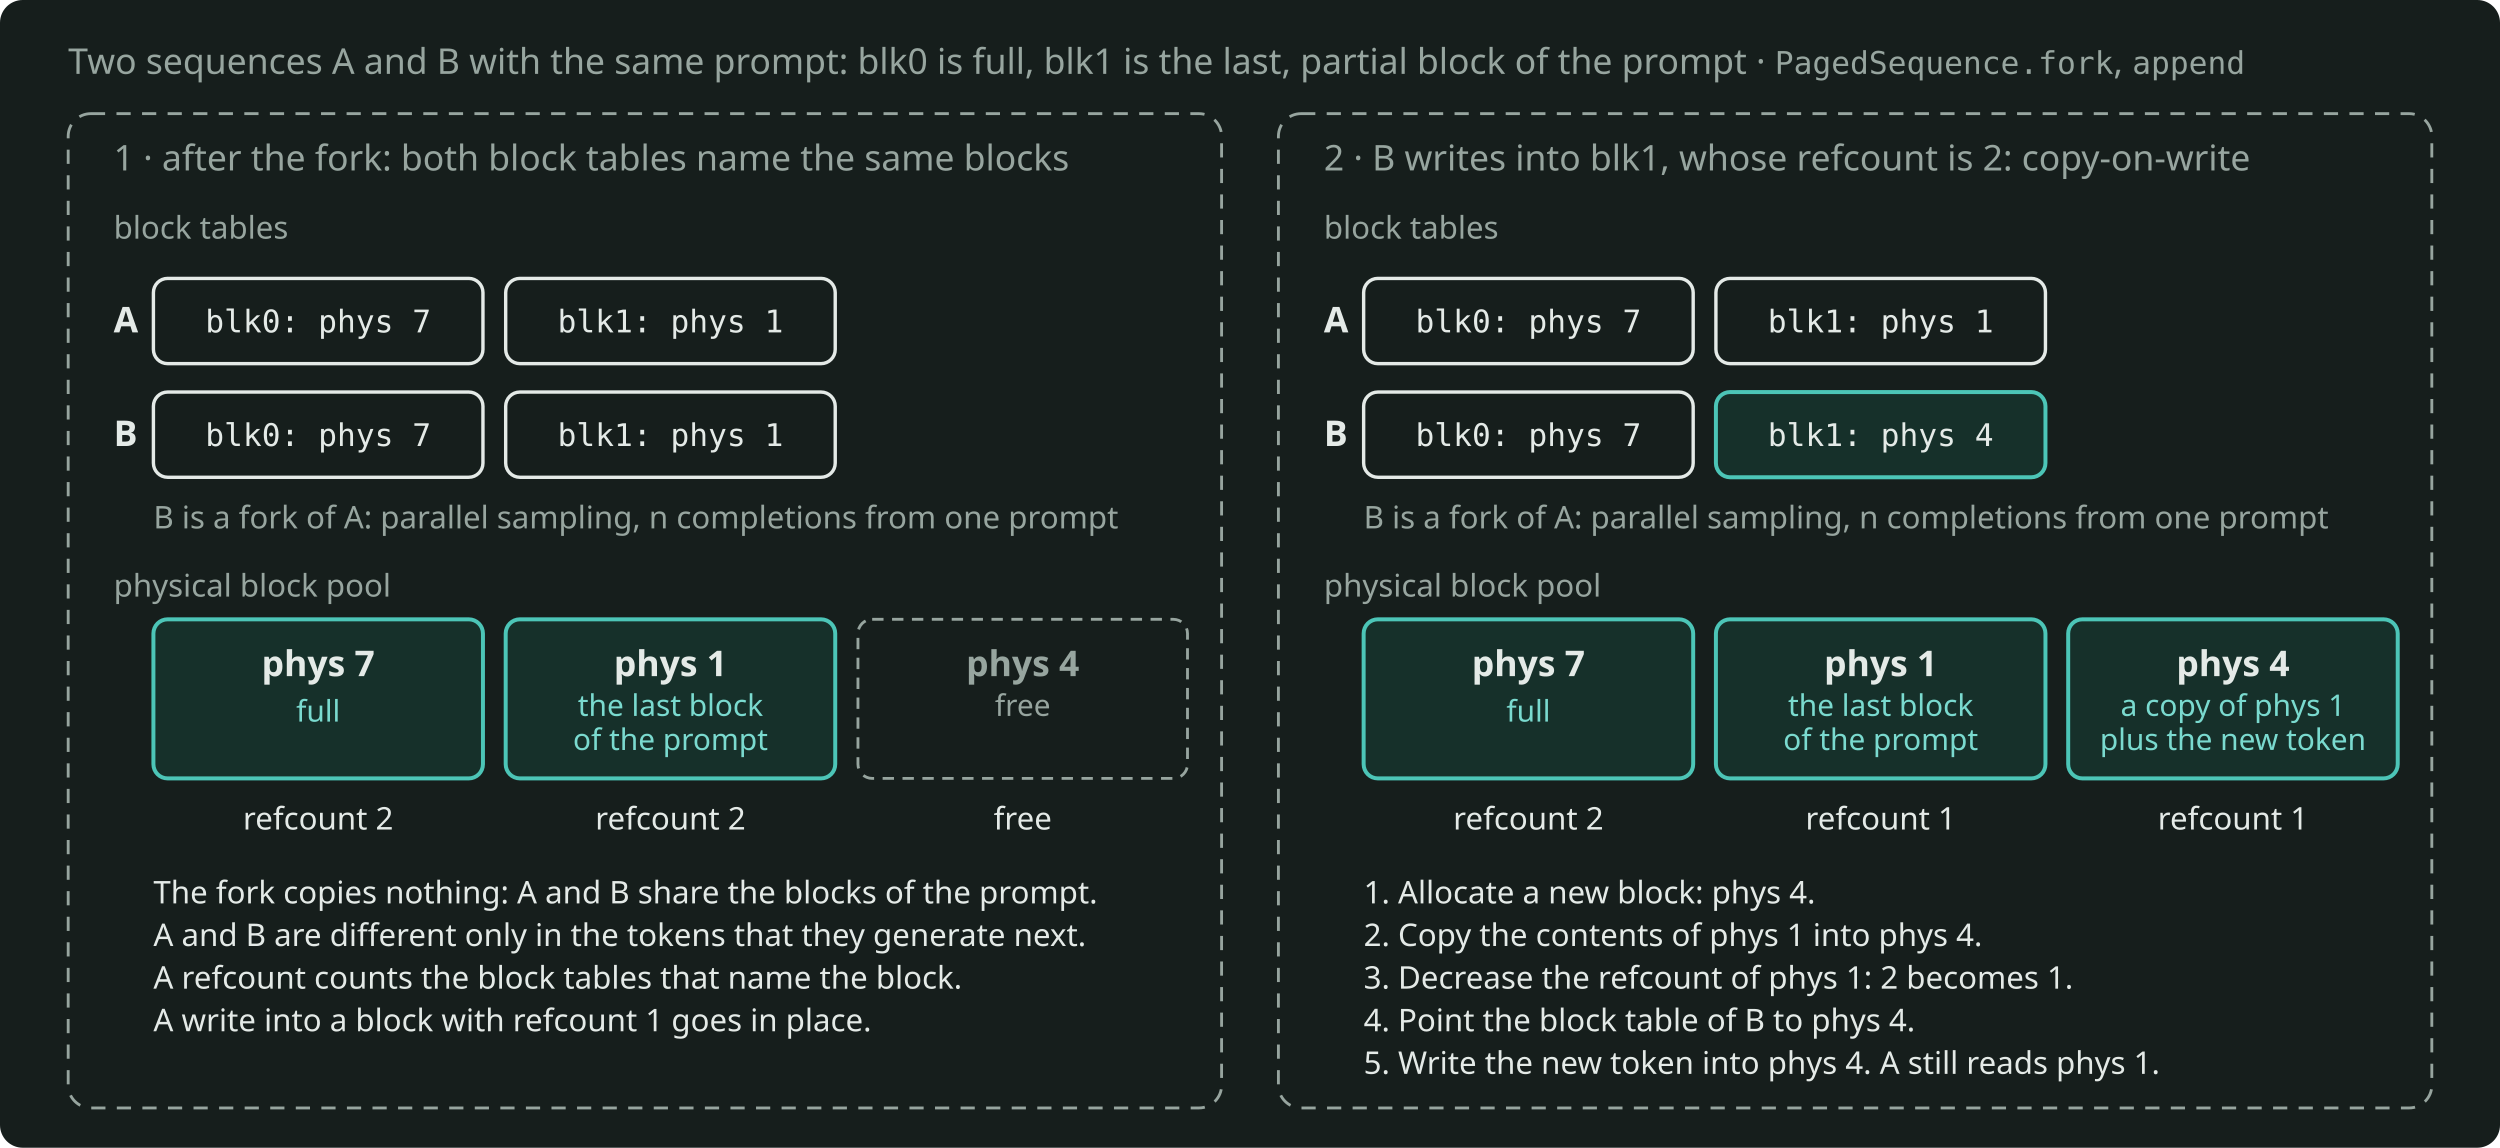
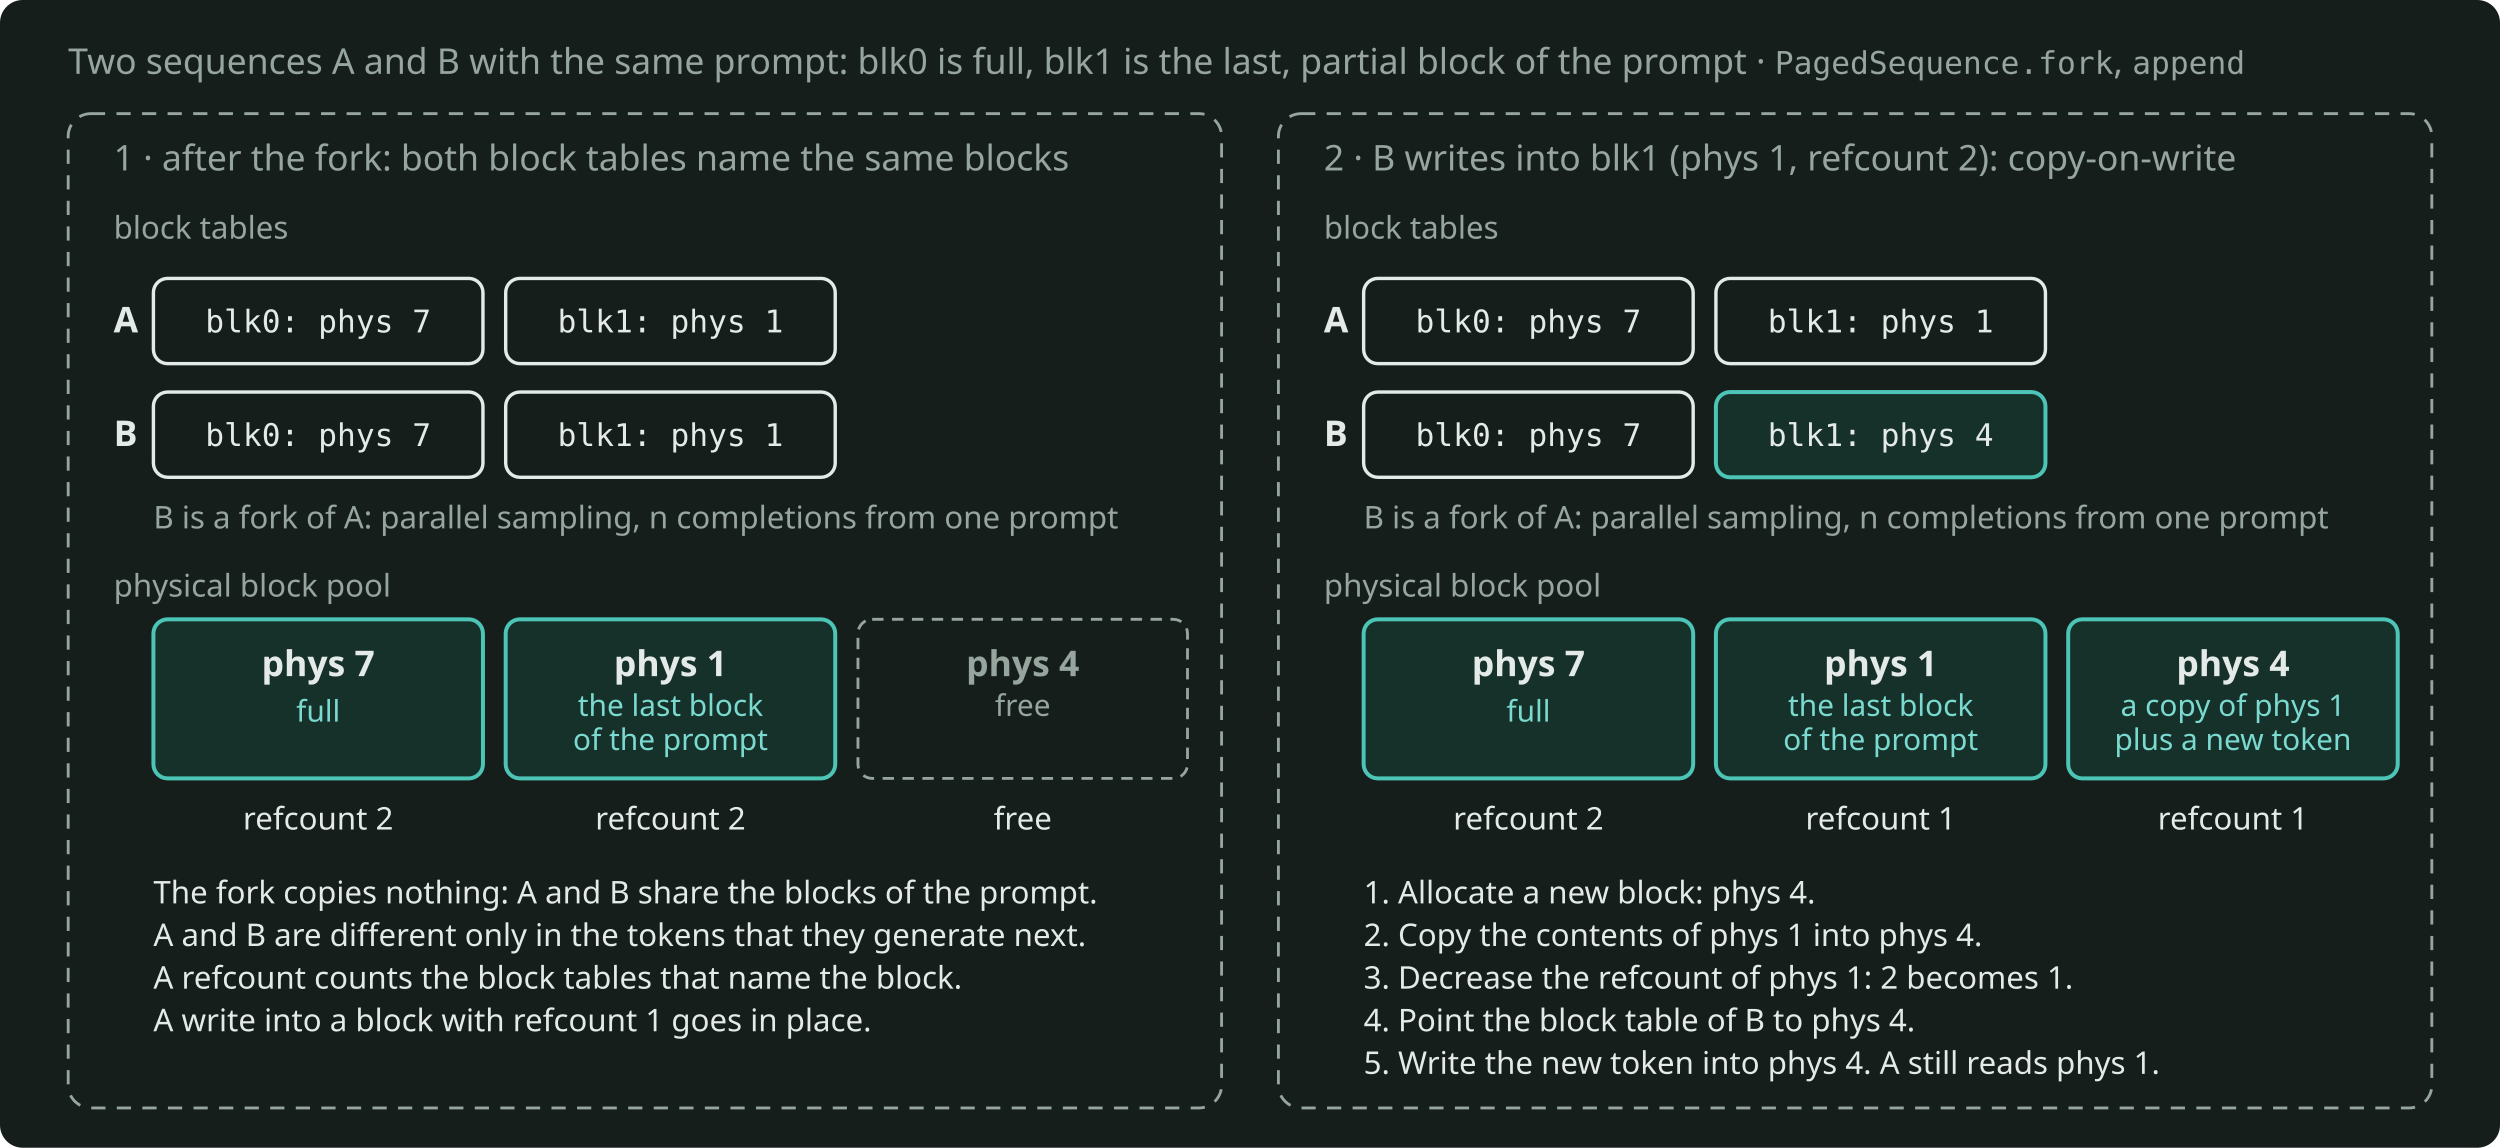
- <svg xmlns="http://www.w3.org/2000/svg" width="880" height="404" viewBox="0 0 880 404" role="img" aria-label="After a fork, the block tables of A and B name the same physical blocks with refcount 2. When B writes into the shared partial block, the engine allocates a new block, copies the contents, decreases the old refcount and points the block table of B to the new block." style="color: #E4EAE7">
+ <svg xmlns="http://www.w3.org/2000/svg" width="880" height="404" viewBox="0 0 880 404" role="img" aria-label="After a fork, A and B share the blocks of the prompt with refcount 2, and a write by B into the shared partial block copies it into a new block for B." style="color: #E4EAE7">
  <rect x="0" y="0" width="880" height="404" rx="8" fill="#161E1C" />
  <g font-family="Bricolage Grotesque, system-ui, sans-serif" font-size="12.5" fill="currentColor">
    <text x="24" y="26" fill="#97A59F">Two sequences A and B with the same prompt: blk0 is full, blk1 is the last, partial block of the prompt · <tspan font-family="JetBrains Mono, monospace" font-size="11">PagedSequence.fork</tspan>, <tspan font-family="JetBrains Mono, monospace" font-size="11">append</tspan>
    </text>
    <rect x="24" y="40" width="406" height="350" rx="8" fill="none" stroke="#97A59F" stroke-width="1" stroke-dasharray="5 4" />
    <text x="40" y="60" fill="#97A59F">1 · after the fork: both block tables name the same blocks</text>
    <text x="40" y="84" font-size="11" fill="#97A59F">block tables</text>
    <text x="40" y="117" font-weight="600">A</text>
    <rect x="54" y="98" width="116" height="30" rx="5" fill="none" stroke="currentColor" stroke-width="1.2" />
    <text x="112" y="117" text-anchor="middle" font-family="JetBrains Mono, monospace" font-size="11">blk0: phys 7</text>
    <rect x="178" y="98" width="116" height="30" rx="5" fill="none" stroke="currentColor" stroke-width="1.2" />
    <text x="236" y="117" text-anchor="middle" font-family="JetBrains Mono, monospace" font-size="11">blk1: phys 1</text>
    <text x="40" y="157" font-weight="600">B</text>
    <rect x="54" y="138" width="116" height="30" rx="5" fill="none" stroke="currentColor" stroke-width="1.2" />
    <text x="112" y="157" text-anchor="middle" font-family="JetBrains Mono, monospace" font-size="11">blk0: phys 7</text>
    <rect x="178" y="138" width="116" height="30" rx="5" fill="none" stroke="currentColor" stroke-width="1.2" />
    <text x="236" y="157" text-anchor="middle" font-family="JetBrains Mono, monospace" font-size="11">blk1: phys 1</text>
    <text x="54" y="186" font-size="11" fill="#97A59F">B is a fork of A: parallel sampling, n completions from one prompt</text>
    <text x="40" y="210" font-size="11" fill="#97A59F">physical block pool</text>
    <rect x="54" y="218" width="116" height="56" rx="5" fill="#16302A" stroke="#4CC5B7" stroke-width="1.4" />
    <text x="112" y="238" text-anchor="middle" font-weight="600">phys 7</text>
    <text x="112" y="254" text-anchor="middle" font-size="10.5" fill="#7ADACF">full</text>
    <rect x="178" y="218" width="116" height="56" rx="5" fill="#16302A" stroke="#4CC5B7" stroke-width="1.4" />
    <text x="236" y="238" text-anchor="middle" font-weight="600">phys 1</text>
    <text x="236" y="252" text-anchor="middle" font-size="10.5" fill="#7ADACF">the last block</text>
    <text x="236" y="264" text-anchor="middle" font-size="10.5" fill="#7ADACF">of the prompt</text>
    <rect x="302" y="218" width="116" height="56" rx="5" fill="none" stroke="#97A59F" stroke-width="1" stroke-dasharray="4 3" />
    <text x="360" y="238" text-anchor="middle" font-weight="600" fill="#97A59F">phys 4</text>
    <text x="360" y="252" text-anchor="middle" font-size="10.5" fill="#97A59F">free</text>
-     <text x="360" y="264" text-anchor="middle" font-size="10.5" fill="#97A59F" />
    <g font-size="11" text-anchor="middle">
      <text x="112" y="292">refcount 2</text>
      <text x="236" y="292">refcount 2</text>
      <text x="360" y="292">free</text>
    </g>
    <g font-size="11">
      <text x="54" y="318">The fork copies nothing: A and B share the blocks of the prompt.</text>
      <text x="54" y="333">A and B are different only in the tokens that they generate next.</text>
      <text x="54" y="348">A refcount counts the block tables that name the block.</text>
      <text x="54" y="363">A write into a block with refcount 1 goes in place.</text>
    </g>
    <rect x="450" y="40" width="406" height="350" rx="8" fill="none" stroke="#97A59F" stroke-width="1" stroke-dasharray="5 4" />
-     <text x="466" y="60" fill="#97A59F">2 · B writes into blk1, whose refcount is 2: copy-on-write</text>
+     <text x="466" y="60" fill="#97A59F">2 · B writes into blk1 (phys 1, refcount 2): copy-on-write</text>
    <text x="466" y="84" font-size="11" fill="#97A59F">block tables</text>
    <text x="466" y="117" font-weight="600">A</text>
    <rect x="480" y="98" width="116" height="30" rx="5" fill="none" stroke="currentColor" stroke-width="1.2" />
    <text x="538" y="117" text-anchor="middle" font-family="JetBrains Mono, monospace" font-size="11">blk0: phys 7</text>
    <rect x="604" y="98" width="116" height="30" rx="5" fill="none" stroke="currentColor" stroke-width="1.2" />
    <text x="662" y="117" text-anchor="middle" font-family="JetBrains Mono, monospace" font-size="11">blk1: phys 1</text>
    <text x="466" y="157" font-weight="600">B</text>
    <rect x="480" y="138" width="116" height="30" rx="5" fill="none" stroke="currentColor" stroke-width="1.2" />
    <text x="538" y="157" text-anchor="middle" font-family="JetBrains Mono, monospace" font-size="11">blk0: phys 7</text>
    <rect x="604" y="138" width="116" height="30" rx="5" fill="#16302A" stroke="#4CC5B7" stroke-width="1.4" />
    <text x="662" y="157" text-anchor="middle" font-family="JetBrains Mono, monospace" font-size="11">blk1: phys 4</text>
    <text x="480" y="186" font-size="11" fill="#97A59F">B is a fork of A: parallel sampling, n completions from one prompt</text>
    <text x="466" y="210" font-size="11" fill="#97A59F">physical block pool</text>
    <rect x="480" y="218" width="116" height="56" rx="5" fill="#16302A" stroke="#4CC5B7" stroke-width="1.4" />
    <text x="538" y="238" text-anchor="middle" font-weight="600">phys 7</text>
    <text x="538" y="254" text-anchor="middle" font-size="10.5" fill="#7ADACF">full</text>
    <rect x="604" y="218" width="116" height="56" rx="5" fill="#16302A" stroke="#4CC5B7" stroke-width="1.4" />
    <text x="662" y="238" text-anchor="middle" font-weight="600">phys 1</text>
    <text x="662" y="252" text-anchor="middle" font-size="10.5" fill="#7ADACF">the last block</text>
    <text x="662" y="264" text-anchor="middle" font-size="10.5" fill="#7ADACF">of the prompt</text>
    <rect x="728" y="218" width="116" height="56" rx="5" fill="#16302A" stroke="#4CC5B7" stroke-width="1.4" />
    <text x="786" y="238" text-anchor="middle" font-weight="600">phys 4</text>
    <text x="786" y="252" text-anchor="middle" font-size="10.5" fill="#7ADACF">a copy of phys 1</text>
-     <text x="786" y="264" text-anchor="middle" font-size="10.5" fill="#7ADACF">plus the new token</text>
+     <text x="786" y="264" text-anchor="middle" font-size="10.5" fill="#7ADACF">plus a new token</text>
    <g font-size="11" text-anchor="middle">
      <text x="538" y="292">refcount 2</text>
      <text x="662" y="292">refcount 1</text>
      <text x="786" y="292">refcount 1</text>
    </g>
    <g font-size="11">
      <text x="480" y="318">1. Allocate a new block: phys 4.</text>
      <text x="480" y="333">2. Copy the contents of phys 1 into phys 4.</text>
      <text x="480" y="348">3. Decrease the refcount of phys 1: 2 becomes 1.</text>
      <text x="480" y="363">4. Point the block table of B to phys 4.</text>
      <text x="480" y="378">5. Write the new token into phys 4. A still reads phys 1.</text>
    </g>
  </g>
</svg>
